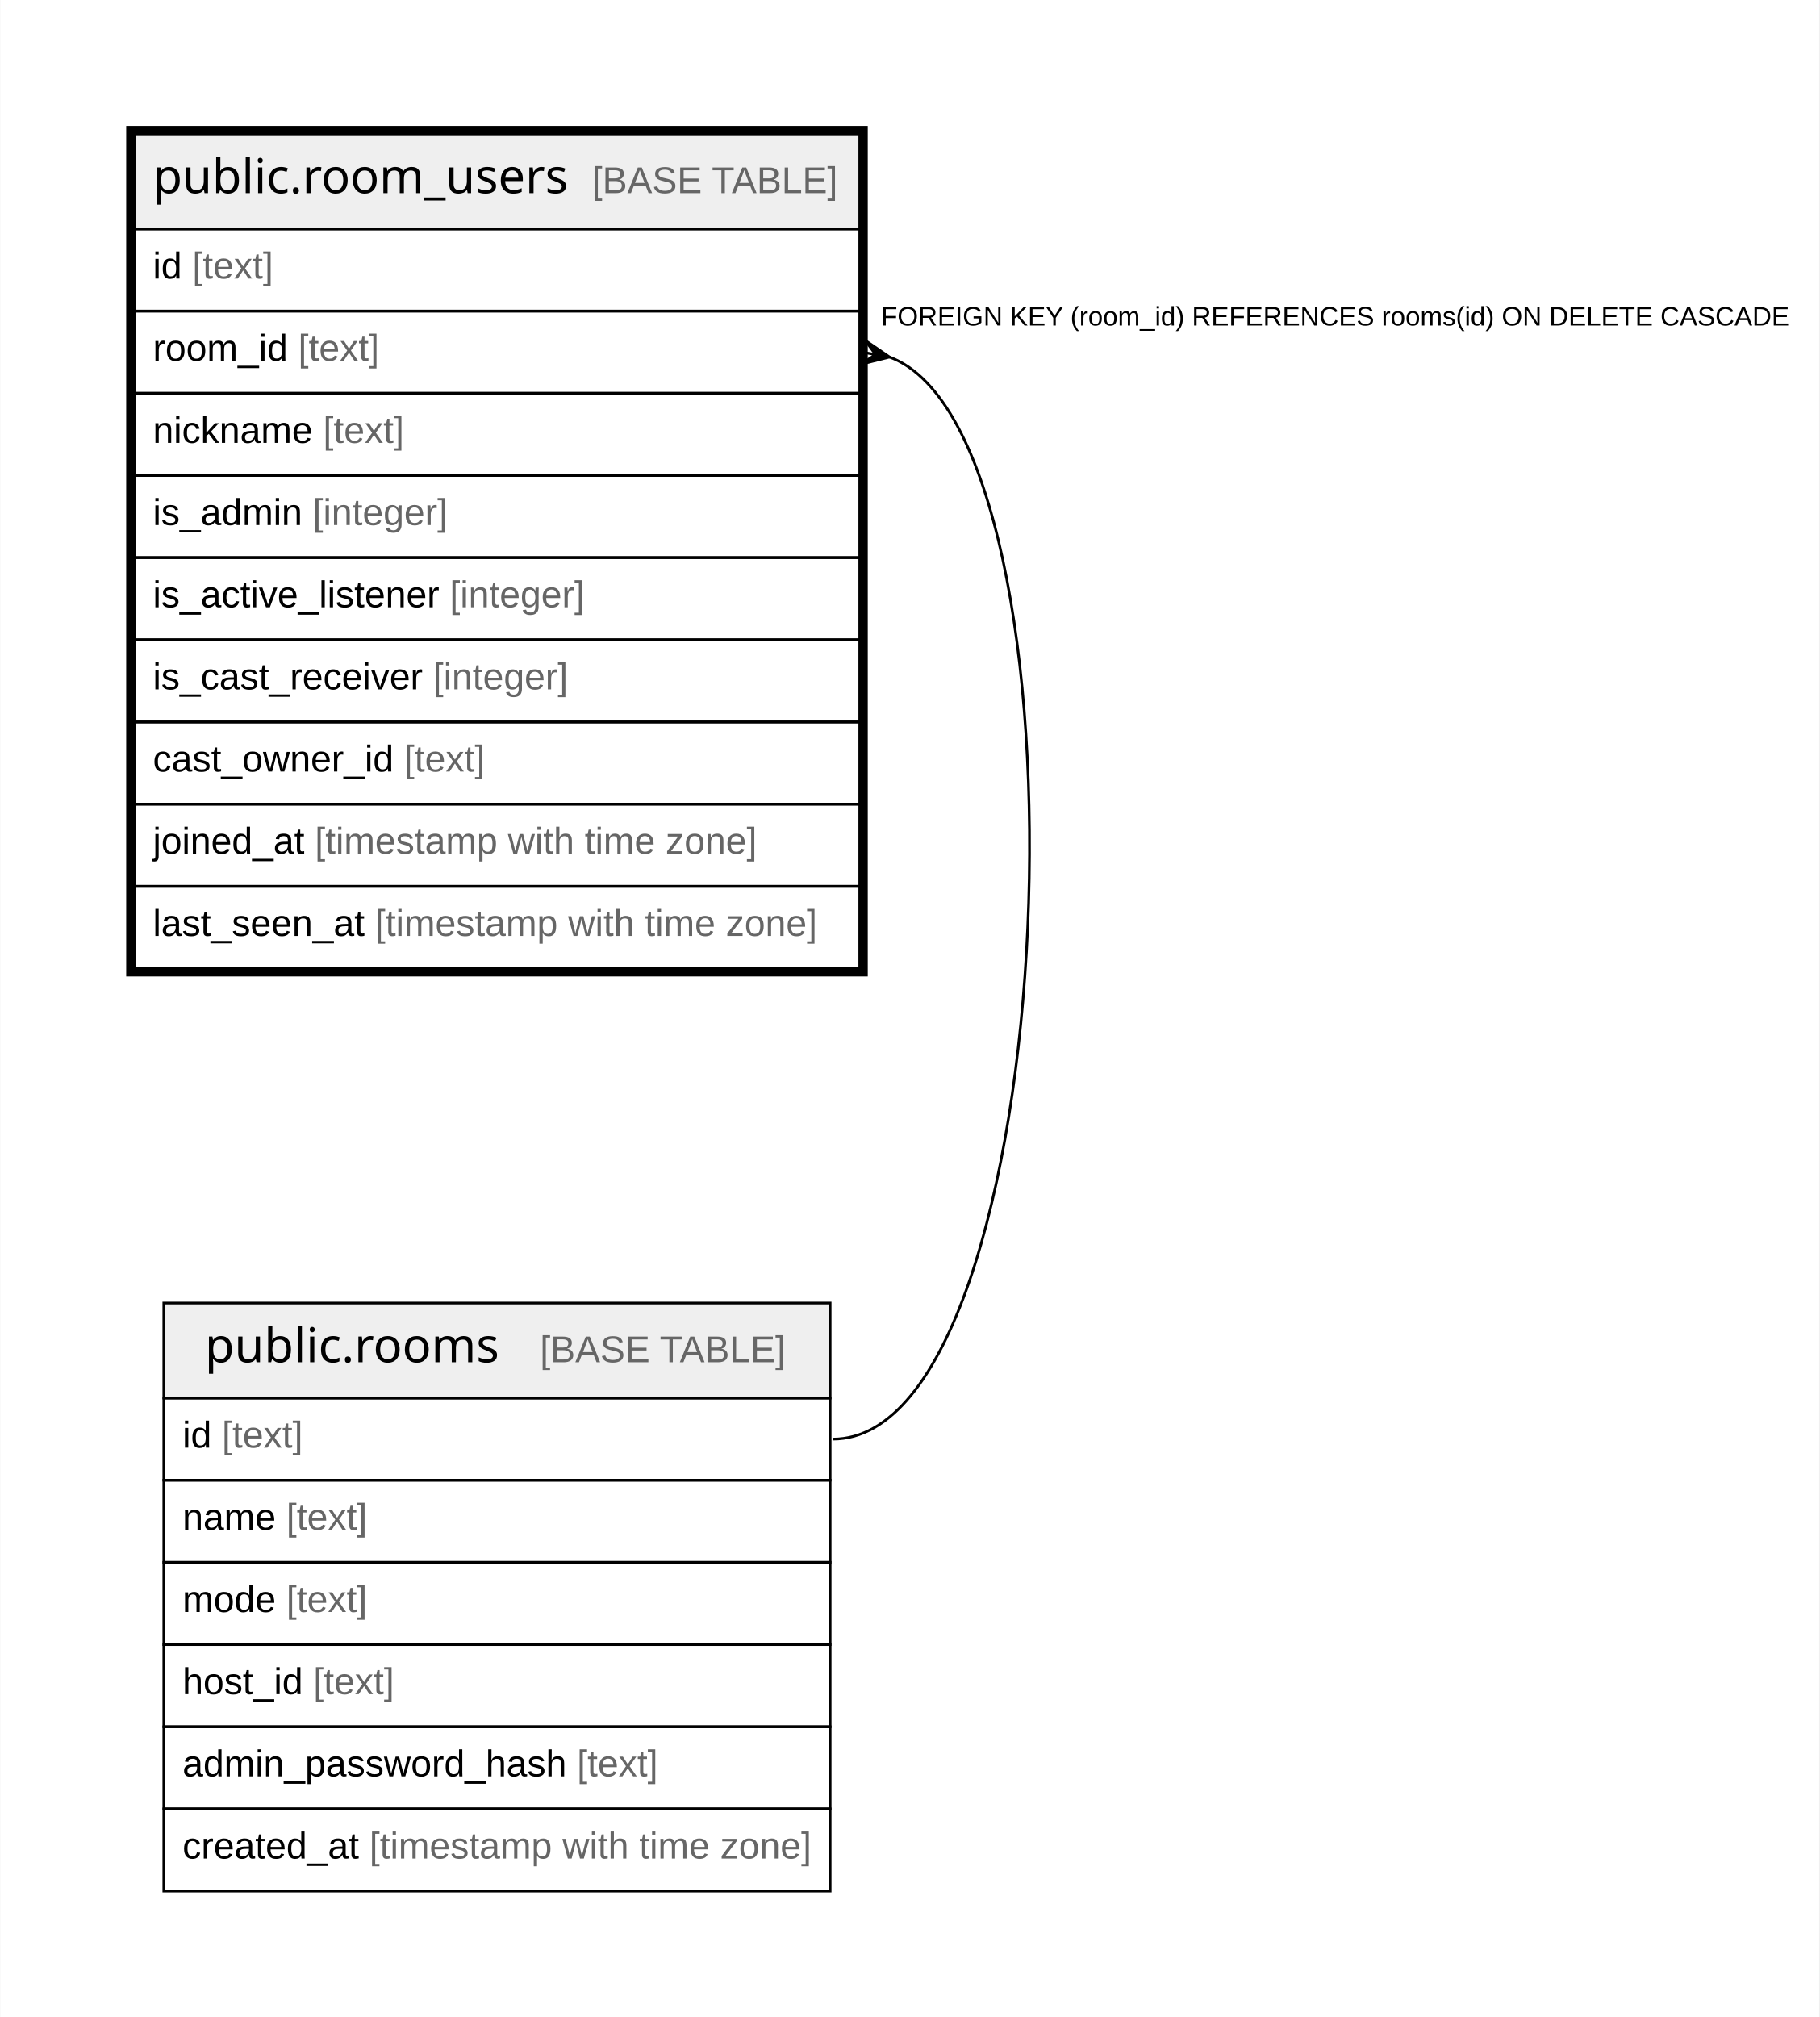
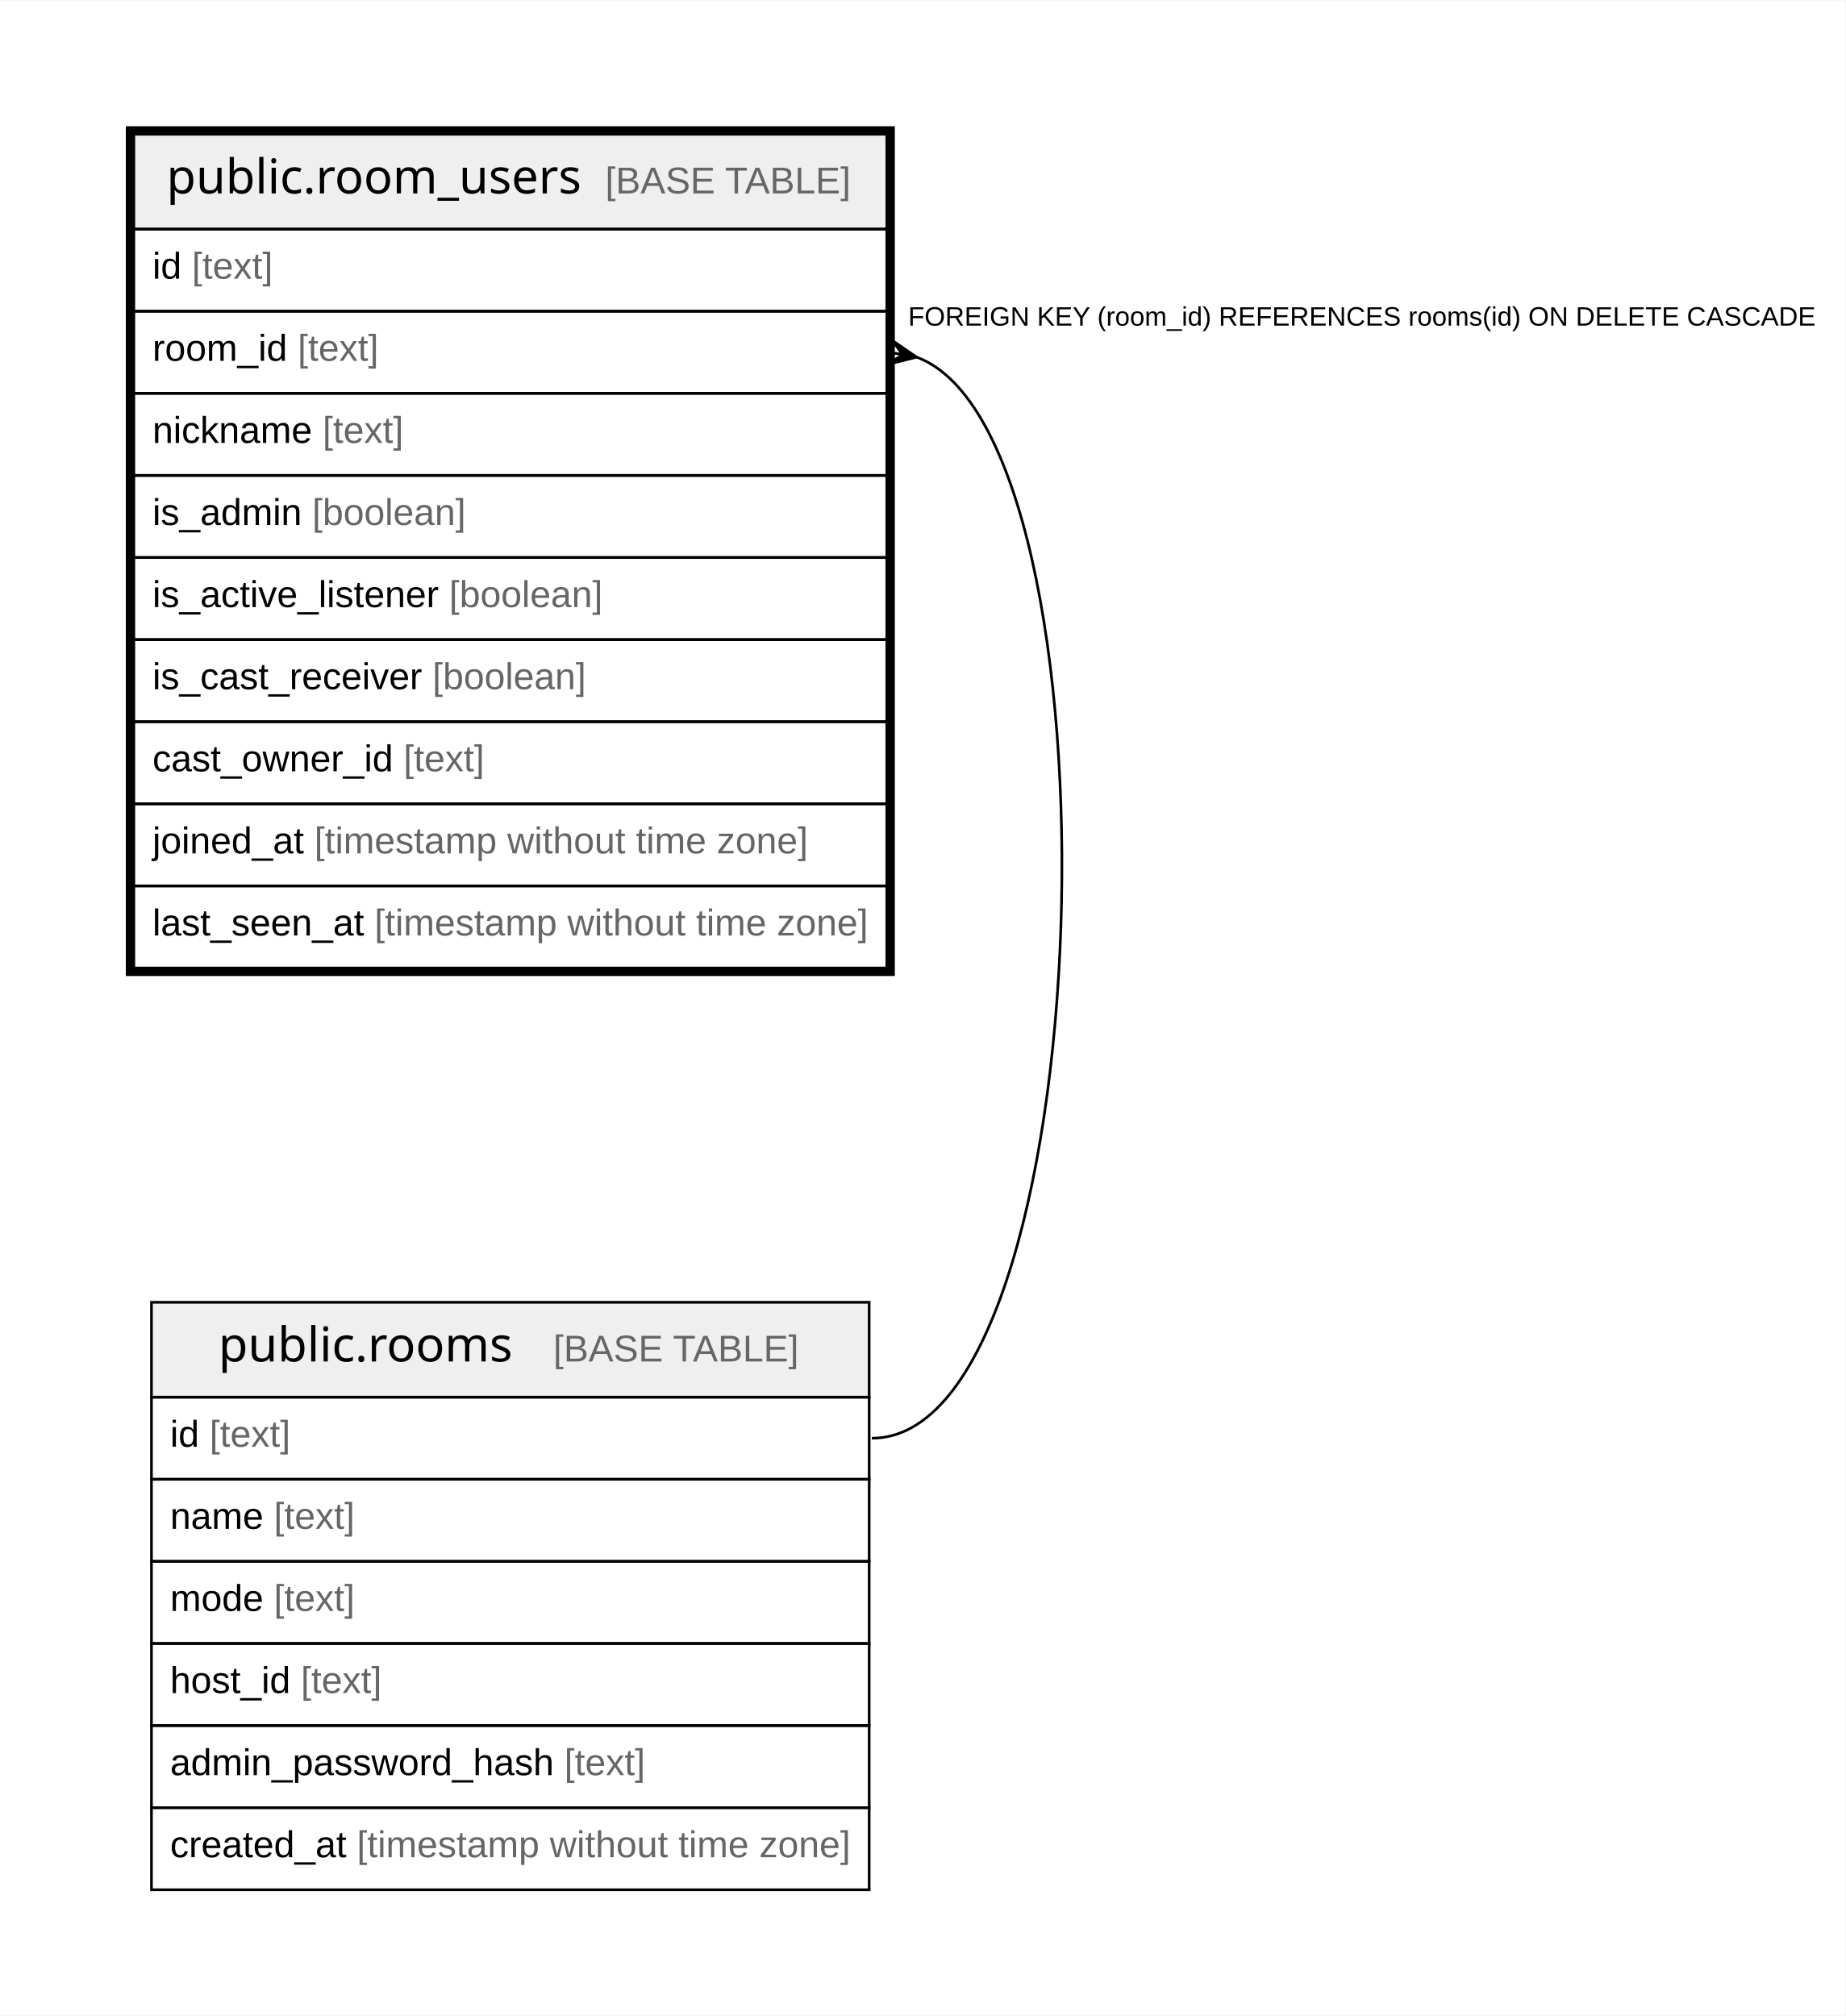
- <svg xmlns="http://www.w3.org/2000/svg" width="682pt" height="756pt" viewBox="0.00 0.00 681.79 756.00">
+ <svg xmlns="http://www.w3.org/2000/svg" width="692pt" height="756pt" viewBox="0.00 0.00 692.29 756.00">
  <g id="graph0" class="graph" transform="scale(1 1) rotate(0) translate(4 752)">
-     <polygon fill="white" stroke="none" points="-4,4 -4,-752 677.79,-752 677.79,4 -4,4" />
+     <polygon fill="white" stroke="none" points="-4,4 -4,-752 688.29,-752 688.29,4 -4,4" />
    <g id="node1" class="node">
-       <polygon fill="#efefef" stroke="none" points="46.2,-666.2 46.2,-701.8 318.17,-701.8 318.17,-666.2 46.2,-666.2" />
-       <polygon fill="none" stroke="black" points="46.2,-666.2 46.2,-701.8 318.17,-701.8 318.17,-666.2 46.2,-666.2" />
-       <text text-anchor="start" x="53.2" y="-679.6" font-family="Arial Bold" font-size="18.00">public.room_users</text>
-       <text text-anchor="start" x="186.68" y="-679.6" font-family="Arial" font-size="14.00">    </text>
-       <text text-anchor="start" x="217.8" y="-679.6" font-family="Arial" font-size="14.00" fill="#666666">[BASE TABLE]</text>
-       <polygon fill="none" stroke="black" points="46.2,-635.4 46.2,-666.2 318.17,-666.2 318.17,-635.4 46.2,-635.4" />
+       <polygon fill="#efefef" stroke="none" points="46.2,-666.2 46.2,-701.8 328.67,-701.8 328.67,-666.2 46.2,-666.2" />
+       <polygon fill="none" stroke="black" points="46.2,-666.2 46.2,-701.8 328.67,-701.8 328.67,-666.2 46.2,-666.2" />
+       <text text-anchor="start" x="58.45" y="-679.6" font-family="Arial Bold" font-size="18.00">public.room_users</text>
+       <text text-anchor="start" x="191.93" y="-679.6" font-family="Arial" font-size="14.00">    </text>
+       <text text-anchor="start" x="223.05" y="-679.6" font-family="Arial" font-size="14.00" fill="#666666">[BASE TABLE]</text>
+       <polygon fill="none" stroke="black" points="46.2,-635.4 46.2,-666.2 328.67,-666.2 328.67,-635.4 46.2,-635.4" />
      <text text-anchor="start" x="53.2" y="-647.6" font-family="Arial" font-size="14.00">id </text>
      <text text-anchor="start" x="67.99" y="-647.6" font-family="Arial" font-size="14.00" fill="#666666">[text]</text>
-       <polygon fill="none" stroke="black" points="46.2,-604.6 46.2,-635.4 318.17,-635.4 318.17,-604.6 46.2,-604.6" />
+       <polygon fill="none" stroke="black" points="46.2,-604.6 46.2,-635.4 328.67,-635.4 328.67,-604.6 46.2,-604.6" />
      <text text-anchor="start" x="53.2" y="-616.8" font-family="Arial" font-size="14.00">room_id </text>
      <text text-anchor="start" x="107.67" y="-616.8" font-family="Arial" font-size="14.00" fill="#666666">[text]</text>
-       <polygon fill="none" stroke="black" points="46.2,-573.8 46.2,-604.6 318.17,-604.6 318.17,-573.8 46.2,-573.8" />
+       <polygon fill="none" stroke="black" points="46.2,-573.8 46.2,-604.6 328.67,-604.6 328.67,-573.8 46.2,-573.8" />
      <text text-anchor="start" x="53.2" y="-586" font-family="Arial" font-size="14.00">nickname </text>
      <text text-anchor="start" x="117.01" y="-586" font-family="Arial" font-size="14.00" fill="#666666">[text]</text>
-       <polygon fill="none" stroke="black" points="46.2,-543 46.2,-573.8 318.17,-573.8 318.17,-543 46.2,-543" />
+       <polygon fill="none" stroke="black" points="46.2,-543 46.2,-573.8 328.67,-573.8 328.67,-543 46.2,-543" />
      <text text-anchor="start" x="53.2" y="-555.2" font-family="Arial" font-size="14.00">is_admin </text>
-       <text text-anchor="start" x="113.12" y="-555.2" font-family="Arial" font-size="14.00" fill="#666666">[integer]</text>
-       <polygon fill="none" stroke="black" points="46.2,-512.2 46.2,-543 318.17,-543 318.17,-512.2 46.2,-512.2" />
+       <text text-anchor="start" x="113.12" y="-555.2" font-family="Arial" font-size="14.00" fill="#666666">[boolean]</text>
+       <polygon fill="none" stroke="black" points="46.2,-512.2 46.2,-543 328.67,-543 328.67,-512.2 46.2,-512.2" />
      <text text-anchor="start" x="53.2" y="-524.4" font-family="Arial" font-size="14.00">is_active_listener </text>
-       <text text-anchor="start" x="164.48" y="-524.4" font-family="Arial" font-size="14.00" fill="#666666">[integer]</text>
-       <polygon fill="none" stroke="black" points="46.2,-481.4 46.2,-512.2 318.17,-512.2 318.17,-481.4 46.2,-481.4" />
+       <text text-anchor="start" x="164.48" y="-524.4" font-family="Arial" font-size="14.00" fill="#666666">[boolean]</text>
+       <polygon fill="none" stroke="black" points="46.2,-481.4 46.2,-512.2 328.67,-512.2 328.67,-481.4 46.2,-481.4" />
      <text text-anchor="start" x="53.2" y="-493.6" font-family="Arial" font-size="14.00">is_cast_receiver </text>
-       <text text-anchor="start" x="158.24" y="-493.6" font-family="Arial" font-size="14.00" fill="#666666">[integer]</text>
-       <polygon fill="none" stroke="black" points="46.2,-450.6 46.2,-481.4 318.17,-481.4 318.17,-450.6 46.2,-450.6" />
+       <text text-anchor="start" x="158.24" y="-493.6" font-family="Arial" font-size="14.00" fill="#666666">[boolean]</text>
+       <polygon fill="none" stroke="black" points="46.2,-450.6 46.2,-481.4 328.67,-481.4 328.67,-450.6 46.2,-450.6" />
      <text text-anchor="start" x="53.2" y="-462.8" font-family="Arial" font-size="14.00">cast_owner_id </text>
      <text text-anchor="start" x="147.37" y="-462.8" font-family="Arial" font-size="14.00" fill="#666666">[text]</text>
-       <polygon fill="none" stroke="black" points="46.2,-419.8 46.2,-450.6 318.17,-450.6 318.17,-419.8 46.2,-419.8" />
+       <polygon fill="none" stroke="black" points="46.2,-419.8 46.2,-450.6 328.67,-450.6 328.67,-419.8 46.2,-419.8" />
      <text text-anchor="start" x="53.2" y="-432" font-family="Arial" font-size="14.00">joined_at </text>
-       <text text-anchor="start" x="113.92" y="-432" font-family="Arial" font-size="14.00" fill="#666666">[timestamp with time zone]</text>
-       <polygon fill="none" stroke="black" points="46.2,-389 46.2,-419.8 318.17,-419.8 318.17,-389 46.2,-389" />
+       <text text-anchor="start" x="113.92" y="-432" font-family="Arial" font-size="14.00" fill="#666666">[timestamp without time zone]</text>
+       <polygon fill="none" stroke="black" points="46.2,-389 46.2,-419.8 328.67,-419.8 328.67,-389 46.2,-389" />
      <text text-anchor="start" x="53.2" y="-401.2" font-family="Arial" font-size="14.00">last_seen_at </text>
-       <text text-anchor="start" x="136.48" y="-401.2" font-family="Arial" font-size="14.00" fill="#666666">[timestamp with time zone]</text>
-       <polygon fill="none" stroke="black" stroke-width="3" points="44.7,-387.5 44.7,-703.3 319.67,-703.3 319.67,-387.5 44.7,-387.5" />
+       <text text-anchor="start" x="136.48" y="-401.2" font-family="Arial" font-size="14.00" fill="#666666">[timestamp without time zone]</text>
+       <polygon fill="none" stroke="black" stroke-width="3" points="44.7,-387.5 44.7,-703.3 330.17,-703.3 330.17,-387.5 44.7,-387.5" />
    </g>
    <g id="node2" class="node">
-       <polygon fill="#efefef" stroke="none" points="57.3,-228 57.3,-263.6 307.07,-263.6 307.07,-228 57.3,-228" />
-       <polygon fill="none" stroke="black" points="57.3,-228 57.3,-263.6 307.07,-263.6 307.07,-228 57.3,-228" />
-       <text text-anchor="start" x="72.69" y="-241.4" font-family="Arial Bold" font-size="18.00">public.rooms</text>
-       <text text-anchor="start" x="167.19" y="-241.4" font-family="Arial" font-size="14.00">    </text>
-       <text text-anchor="start" x="198.3" y="-241.4" font-family="Arial" font-size="14.00" fill="#666666">[BASE TABLE]</text>
-       <polygon fill="none" stroke="black" points="57.3,-197.2 57.3,-228 307.07,-228 307.07,-197.2 57.3,-197.2" />
-       <text text-anchor="start" x="64.3" y="-209.4" font-family="Arial" font-size="14.00">id </text>
-       <text text-anchor="start" x="79.08" y="-209.4" font-family="Arial" font-size="14.00" fill="#666666">[text]</text>
-       <polygon fill="none" stroke="black" points="57.3,-166.4 57.3,-197.2 307.07,-197.2 307.07,-166.4 57.3,-166.4" />
-       <text text-anchor="start" x="64.3" y="-178.6" font-family="Arial" font-size="14.00">name </text>
-       <text text-anchor="start" x="103.21" y="-178.6" font-family="Arial" font-size="14.00" fill="#666666">[text]</text>
-       <polygon fill="none" stroke="black" points="57.3,-135.6 57.3,-166.4 307.07,-166.4 307.07,-135.6 57.3,-135.6" />
-       <text text-anchor="start" x="64.3" y="-147.8" font-family="Arial" font-size="14.00">mode </text>
-       <text text-anchor="start" x="103.21" y="-147.8" font-family="Arial" font-size="14.00" fill="#666666">[text]</text>
-       <polygon fill="none" stroke="black" points="57.3,-104.8 57.3,-135.6 307.07,-135.6 307.07,-104.8 57.3,-104.8" />
-       <text text-anchor="start" x="64.3" y="-117" font-family="Arial" font-size="14.00">host_id </text>
-       <text text-anchor="start" x="113.33" y="-117" font-family="Arial" font-size="14.00" fill="#666666">[text]</text>
-       <polygon fill="none" stroke="black" points="57.3,-74 57.3,-104.8 307.07,-104.8 307.07,-74 57.3,-74" />
-       <text text-anchor="start" x="64.3" y="-86.2" font-family="Arial" font-size="14.00">admin_password_hash </text>
-       <text text-anchor="start" x="212.17" y="-86.2" font-family="Arial" font-size="14.00" fill="#666666">[text]</text>
-       <polygon fill="none" stroke="black" points="57.3,-43.2 57.3,-74 307.07,-74 307.07,-43.2 57.3,-43.2" />
-       <text text-anchor="start" x="64.3" y="-55.4" font-family="Arial" font-size="14.00">created_at </text>
-       <text text-anchor="start" x="134.35" y="-55.4" font-family="Arial" font-size="14.00" fill="#666666">[timestamp with time zone]</text>
+       <polygon fill="#efefef" stroke="none" points="52.82,-228 52.82,-263.6 322.05,-263.6 322.05,-228 52.82,-228" />
+       <polygon fill="none" stroke="black" points="52.82,-228 52.82,-263.6 322.05,-263.6 322.05,-228 52.82,-228" />
+       <text text-anchor="start" x="77.94" y="-241.4" font-family="Arial Bold" font-size="18.00">public.rooms</text>
+       <text text-anchor="start" x="172.43" y="-241.4" font-family="Arial" font-size="14.00">    </text>
+       <text text-anchor="start" x="203.55" y="-241.4" font-family="Arial" font-size="14.00" fill="#666666">[BASE TABLE]</text>
+       <polygon fill="none" stroke="black" points="52.82,-197.2 52.82,-228 322.05,-228 322.05,-197.2 52.82,-197.2" />
+       <text text-anchor="start" x="59.82" y="-209.4" font-family="Arial" font-size="14.00">id </text>
+       <text text-anchor="start" x="74.6" y="-209.4" font-family="Arial" font-size="14.00" fill="#666666">[text]</text>
+       <polygon fill="none" stroke="black" points="52.82,-166.4 52.82,-197.2 322.05,-197.2 322.05,-166.4 52.82,-166.4" />
+       <text text-anchor="start" x="59.82" y="-178.6" font-family="Arial" font-size="14.00">name </text>
+       <text text-anchor="start" x="98.73" y="-178.6" font-family="Arial" font-size="14.00" fill="#666666">[text]</text>
+       <polygon fill="none" stroke="black" points="52.82,-135.6 52.82,-166.4 322.05,-166.4 322.05,-135.6 52.82,-135.6" />
+       <text text-anchor="start" x="59.82" y="-147.8" font-family="Arial" font-size="14.00">mode </text>
+       <text text-anchor="start" x="98.73" y="-147.8" font-family="Arial" font-size="14.00" fill="#666666">[text]</text>
+       <polygon fill="none" stroke="black" points="52.82,-104.8 52.82,-135.6 322.05,-135.6 322.05,-104.8 52.82,-104.8" />
+       <text text-anchor="start" x="59.82" y="-117" font-family="Arial" font-size="14.00">host_id </text>
+       <text text-anchor="start" x="108.85" y="-117" font-family="Arial" font-size="14.00" fill="#666666">[text]</text>
+       <polygon fill="none" stroke="black" points="52.82,-74 52.82,-104.8 322.05,-104.8 322.05,-74 52.82,-74" />
+       <text text-anchor="start" x="59.82" y="-86.2" font-family="Arial" font-size="14.00">admin_password_hash </text>
+       <text text-anchor="start" x="207.69" y="-86.2" font-family="Arial" font-size="14.00" fill="#666666">[text]</text>
+       <polygon fill="none" stroke="black" points="52.82,-43.2 52.82,-74 322.05,-74 322.05,-43.2 52.82,-43.2" />
+       <text text-anchor="start" x="59.82" y="-55.4" font-family="Arial" font-size="14.00">created_at </text>
+       <text text-anchor="start" x="129.87" y="-55.4" font-family="Arial" font-size="14.00" fill="#666666">[timestamp without time zone]</text>
    </g>
    <g id="edge1" class="edge">
-       <path fill="none" stroke="black" d="M329.32,-618.18C408.75,-588.79 395.1,-212.6 308.07,-212.6" />
-       <polygon fill="black" stroke="black" points="329.34,-618.18 318.71,-615.51 324.09,-619.12 319.83,-619.88 319.83,-619.88 319.83,-619.88 324.09,-619.12 320.29,-624.37 329.34,-618.18" />
-       <text text-anchor="start" x="326.17" y="-630" font-family="Arial" font-size="10.00">FOREIGN KEY (room_id) REFERENCES rooms(id) ON DELETE CASCADE</text>
+       <path fill="none" stroke="black" d="M339.83,-618.18C419.57,-588.79 410.06,-212.6 323.05,-212.6" />
+       <polygon fill="black" stroke="black" points="339.84,-618.18 329.21,-615.51 334.59,-619.12 330.33,-619.88 330.33,-619.88 330.33,-619.88 334.59,-619.12 330.79,-624.37 339.84,-618.18" />
+       <text text-anchor="start" x="336.67" y="-630" font-family="Arial" font-size="10.00">FOREIGN KEY (room_id) REFERENCES rooms(id) ON DELETE CASCADE</text>
    </g>
  </g>
</svg>
